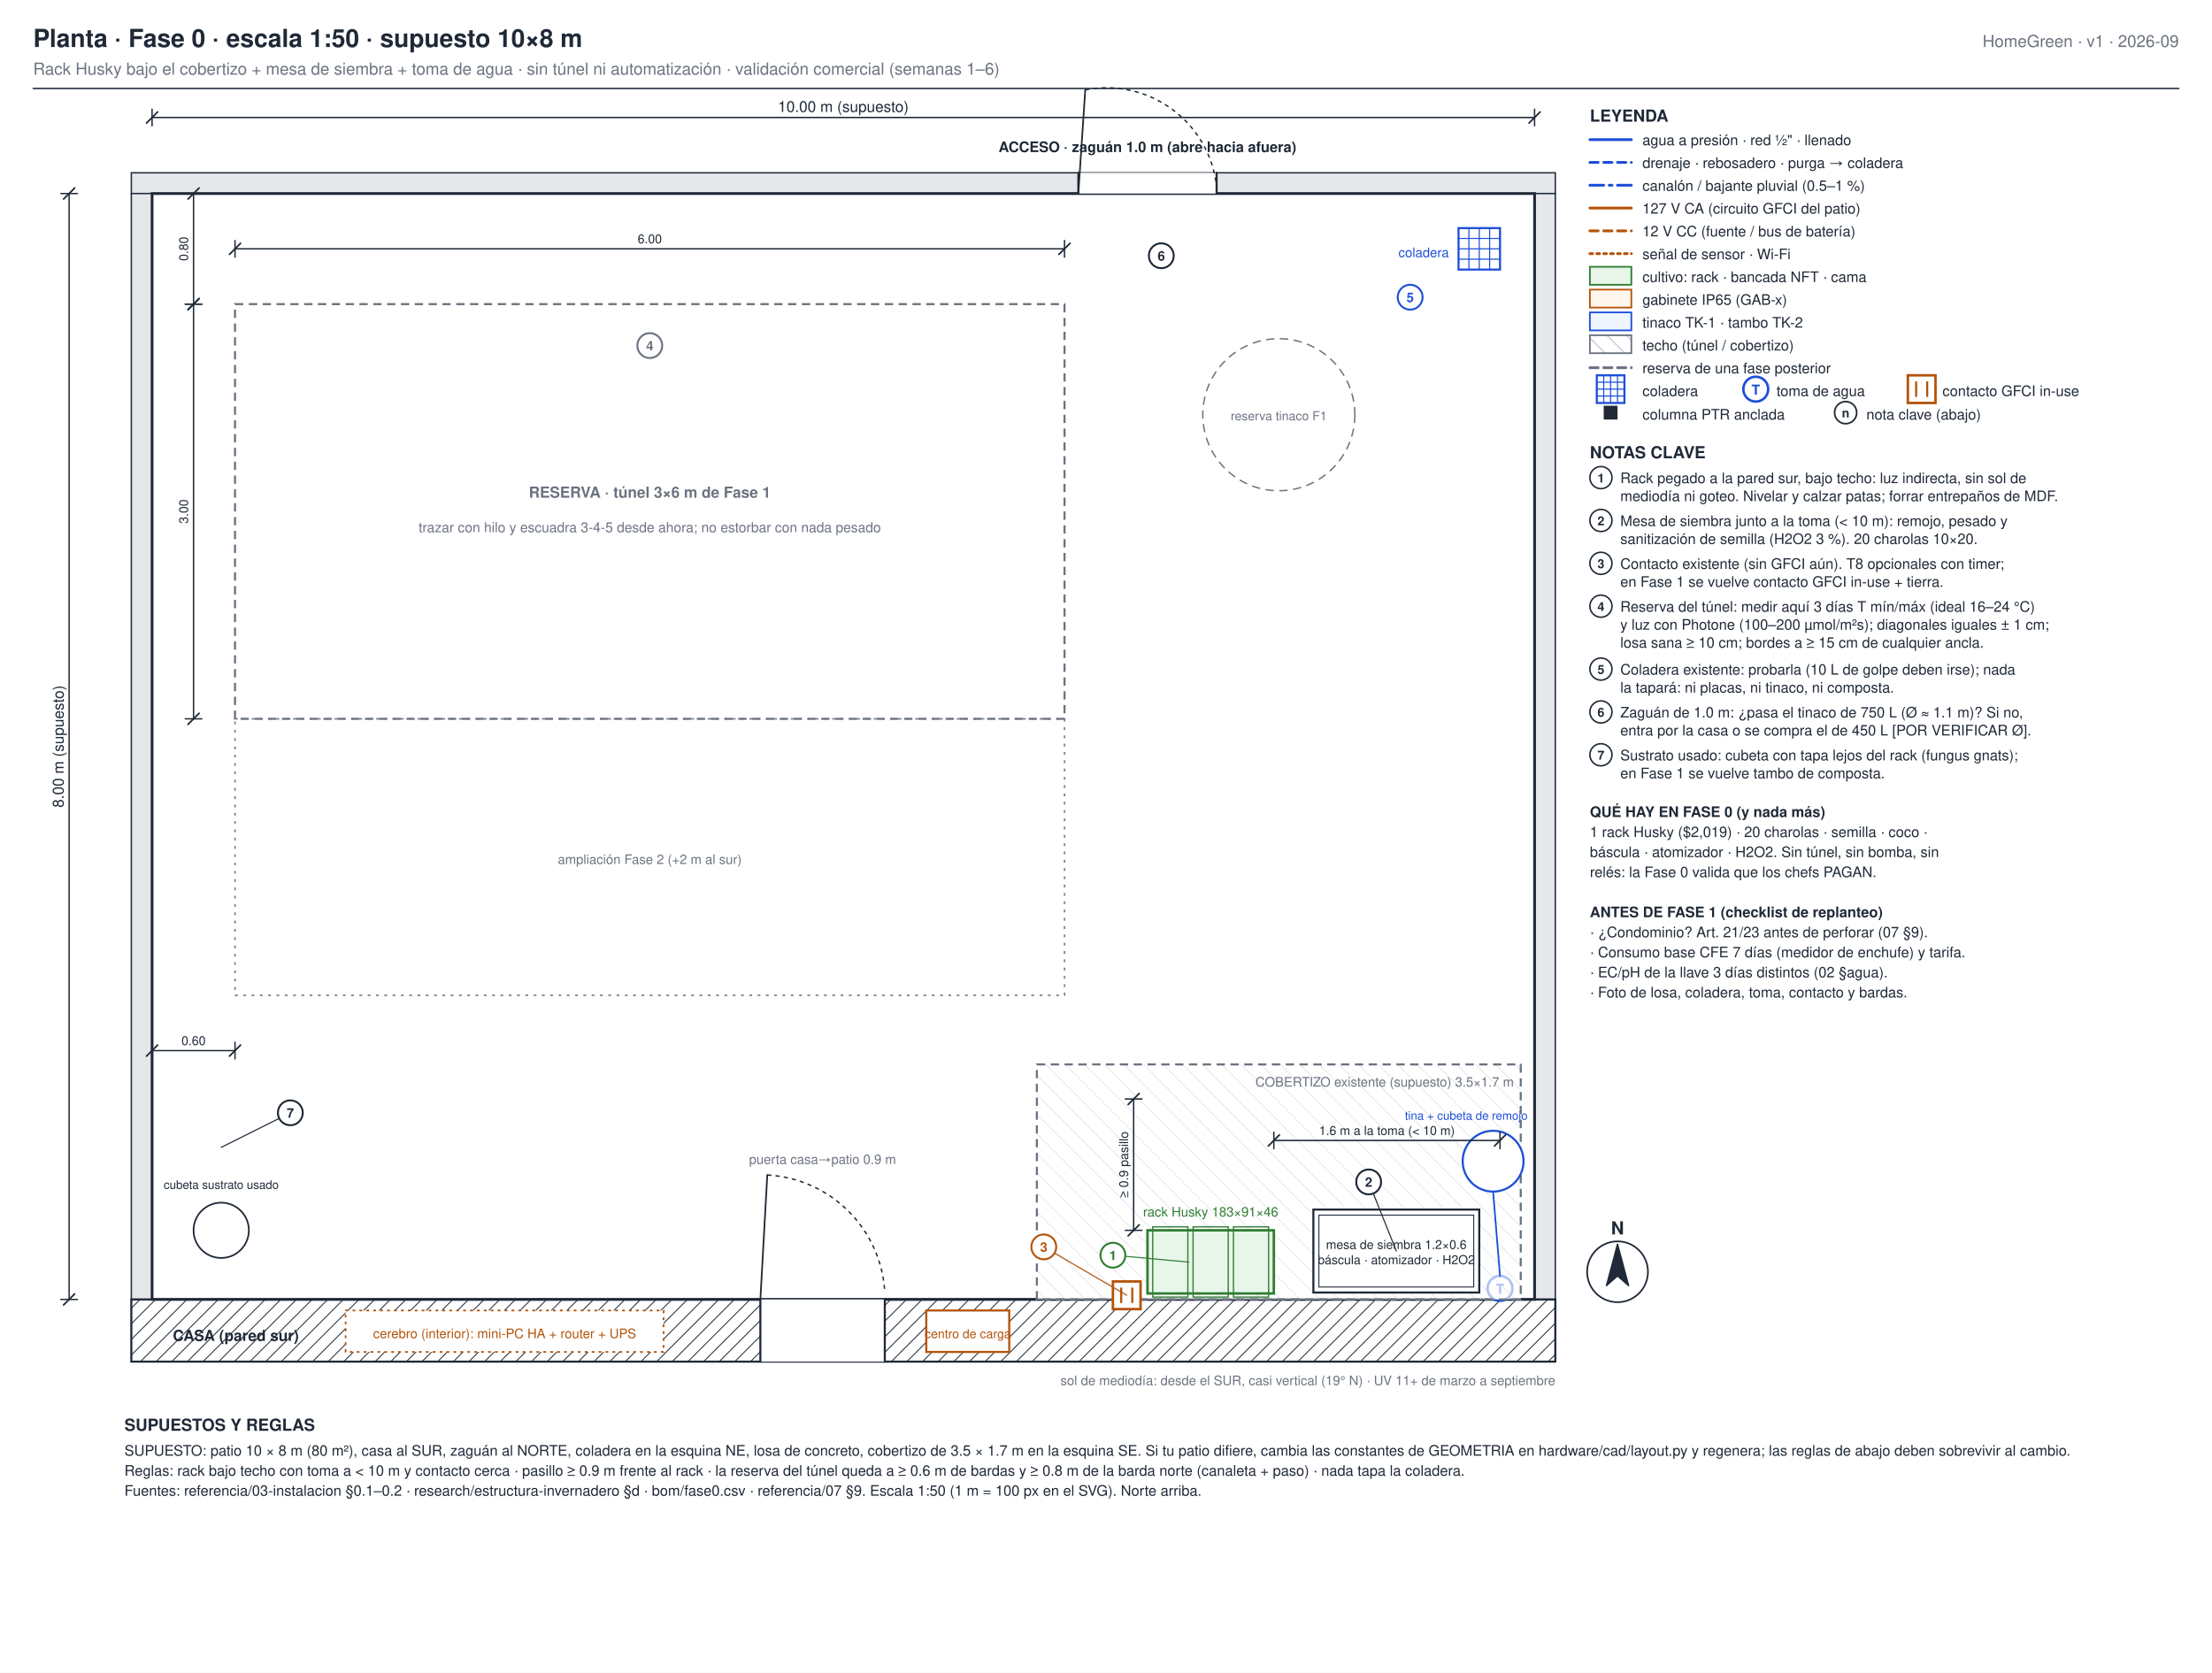
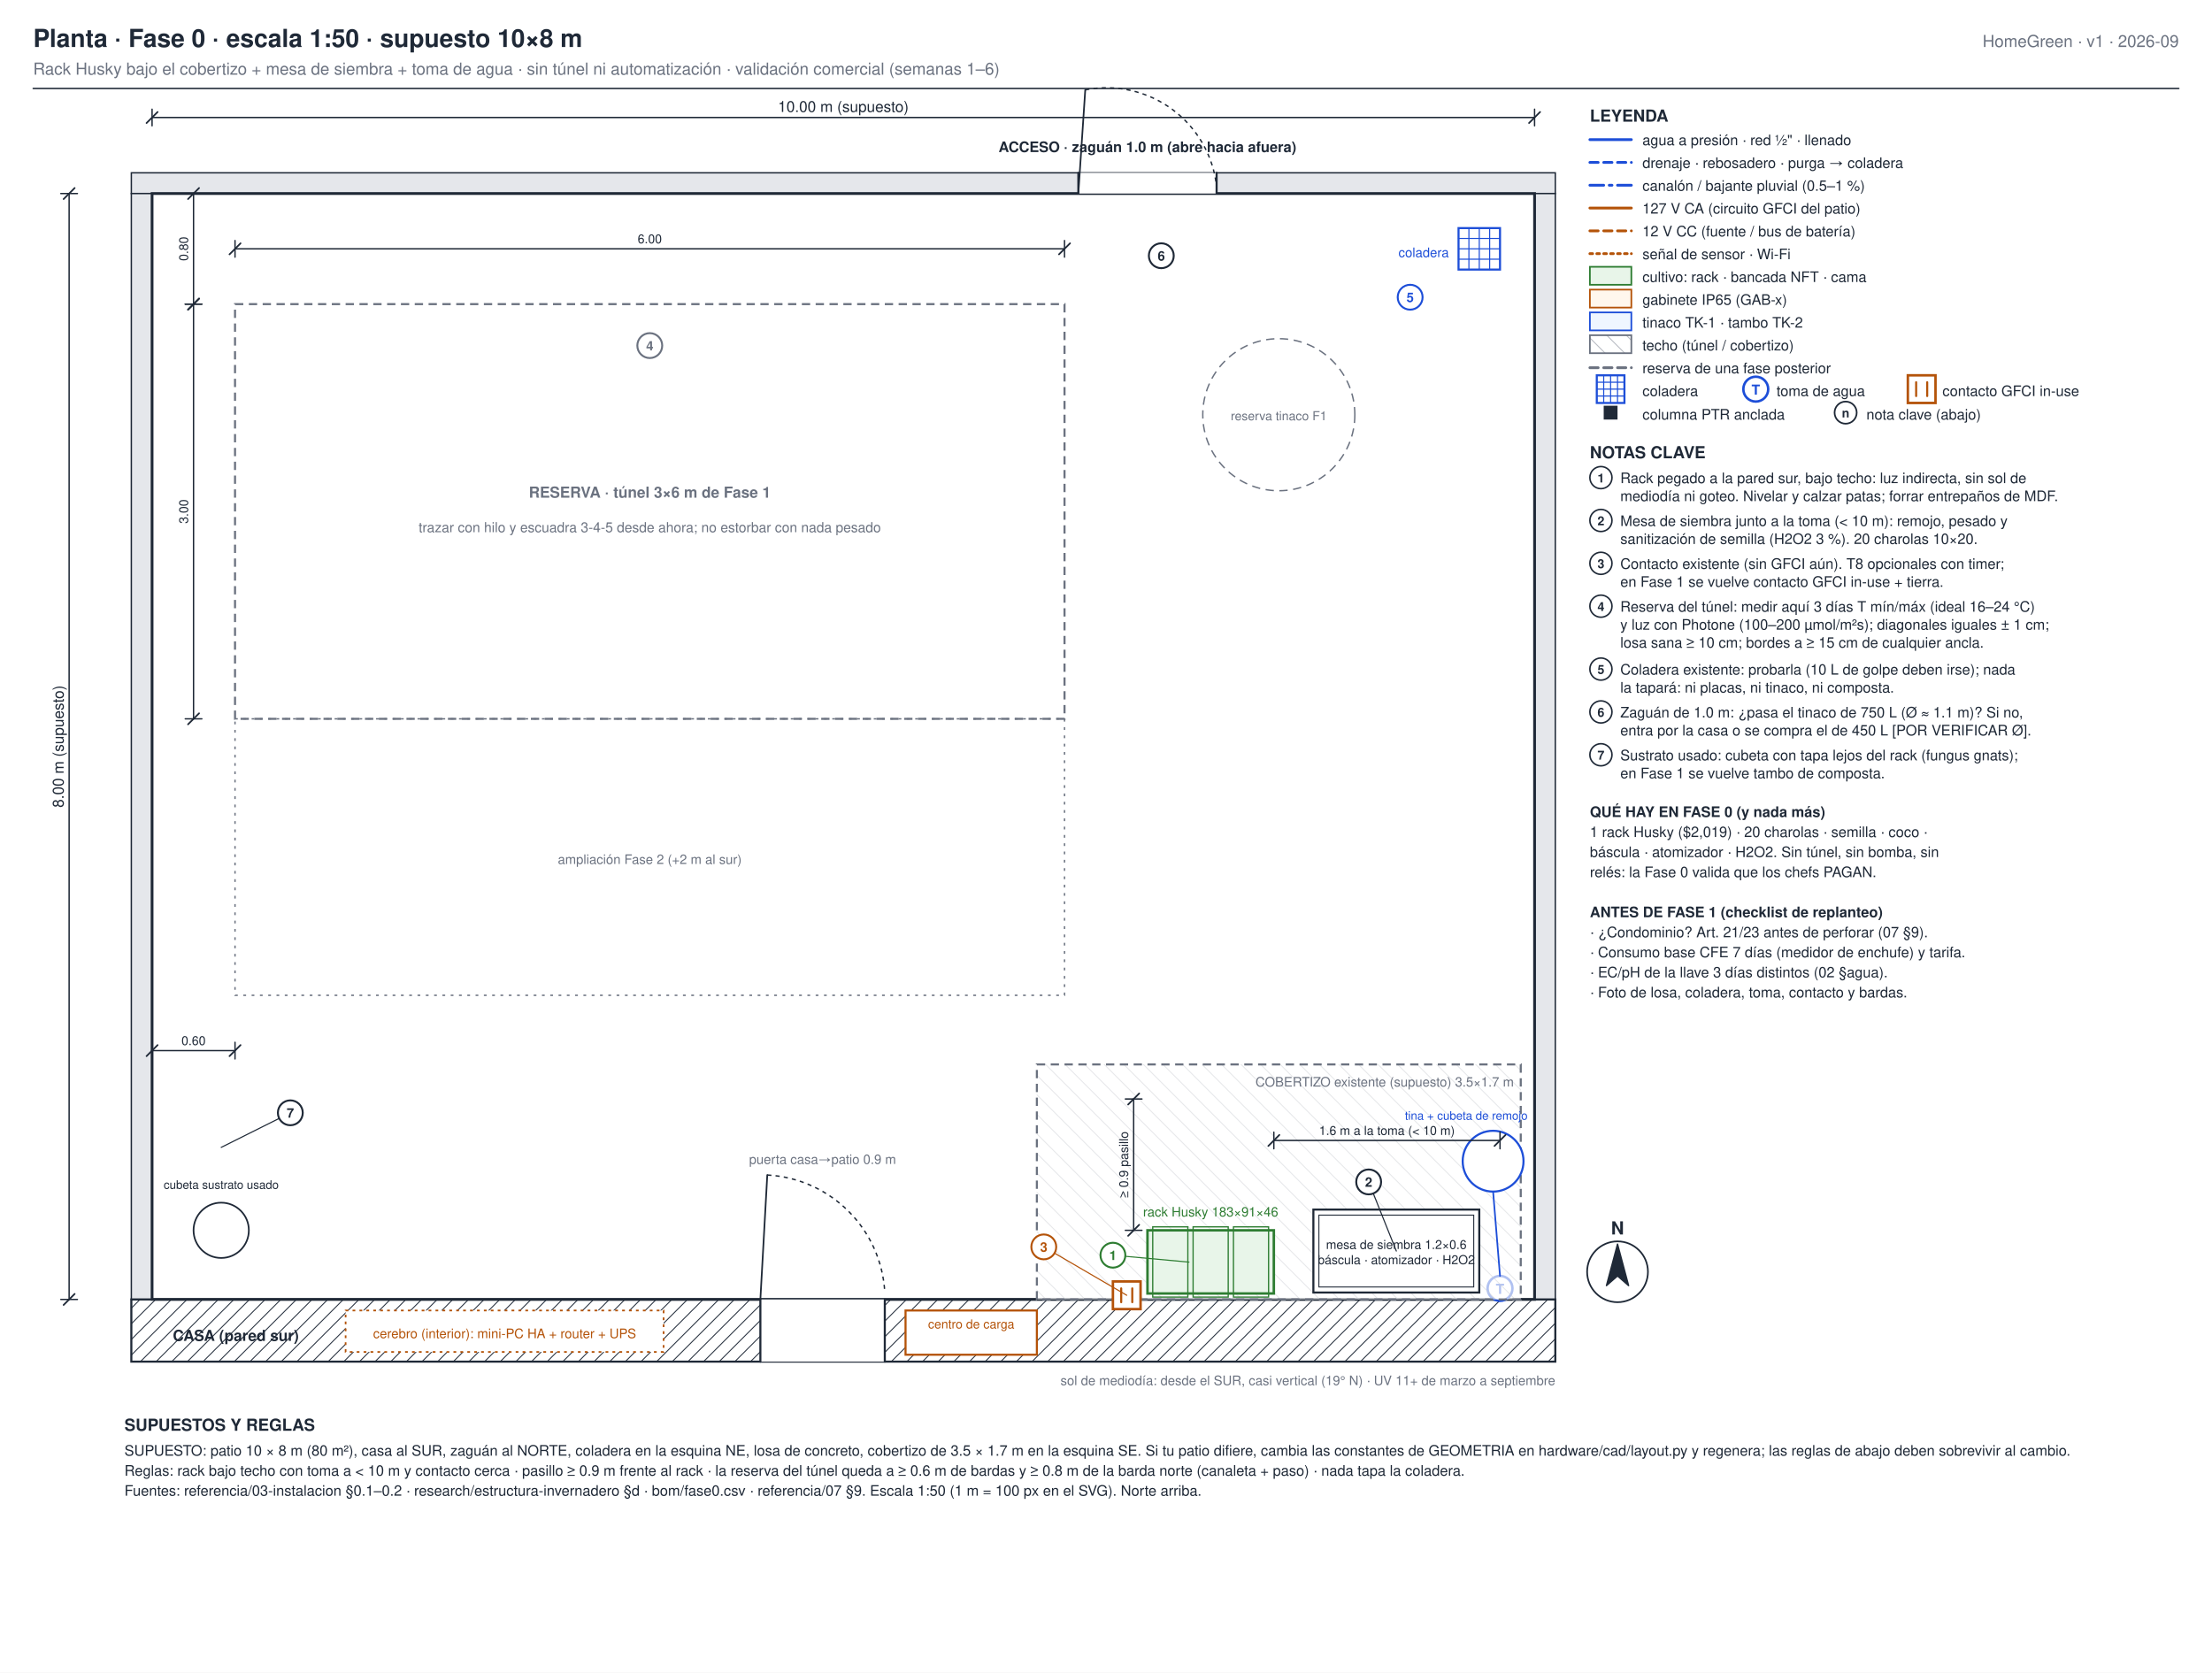
<svg xmlns="http://www.w3.org/2000/svg" width="1600" height="1210" viewBox="0 0 1600 1210" role="img" aria-label="Planta · Fase 0 · escala 1:50 · supuesto 10×8 m">
  <defs>
    <marker id="arrInk" viewBox="0 0 10 10" refX="9" refY="5" markerWidth="7" markerHeight="7" orient="auto-start-reverse">
      <path d="M0,0 L10,5 L0,10 Z" fill="#1f2937" />
    </marker>
    <marker id="arrBlue" viewBox="0 0 10 10" refX="9" refY="5" markerWidth="7" markerHeight="7" orient="auto-start-reverse">
      <path d="M0,0 L10,5 L0,10 Z" fill="#1d4ed8" />
    </marker>
    <marker id="arrAmber" viewBox="0 0 10 10" refX="9" refY="5" markerWidth="7" markerHeight="7" orient="auto-start-reverse">
      <path d="M0,0 L10,5 L0,10 Z" fill="#b45309" />
    </marker>
    <marker id="arrGreen" viewBox="0 0 10 10" refX="9" refY="5" markerWidth="7" markerHeight="7" orient="auto-start-reverse">
      <path d="M0,0 L10,5 L0,10 Z" fill="#2e7d32" />
    </marker>
    <pattern id="hatch" width="8" height="8" patternUnits="userSpaceOnUse" patternTransform="rotate(45)">
      <line x1="0" y1="0" x2="0" y2="8" stroke="#1f2937" stroke-width="1.2" />
    </pattern>
    <pattern id="hatchGreen" width="6" height="6" patternUnits="userSpaceOnUse" patternTransform="rotate(45)">
      <line x1="0" y1="0" x2="0" y2="6" stroke="#2e7d32" stroke-width="0.8" />
    </pattern>
    <pattern id="roof" width="10" height="10" patternUnits="userSpaceOnUse" patternTransform="rotate(-45)">
      <line x1="0" y1="0" x2="0" y2="10" stroke="#6b7280" stroke-width="0.6" />
    </pattern>
  </defs>
  <rect x="0" y="0" width="1600" height="1210" fill="#ffffff" stroke="none" stroke-width="1.5" />
  <text x="24" y="34" font-family="Helvetica, Arial, 'Liberation Sans', sans-serif" font-size="18" fill="#1f2937" text-anchor="start" font-weight="bold">Planta · Fase 0 · escala 1:50 · supuesto 10×8 m</text>
  <text x="24" y="54" font-family="Helvetica, Arial, 'Liberation Sans', sans-serif" font-size="12" fill="#6b7280" text-anchor="start">Rack Husky bajo el cobertizo + mesa de siembra + toma de agua · sin túnel ni automatización · validación comercial (semanas 1–6)</text>
  <text x="1576" y="34" font-family="Helvetica, Arial, 'Liberation Sans', sans-serif" font-size="12" fill="#6b7280" text-anchor="end">HomeGreen · v1 · 2026-09</text>
  <line x1="24" y1="64" x2="1576" y2="64" stroke="#1f2937" stroke-width="1" stroke-linecap="round" />
  <rect x="95" y="125" width="1030" height="15" fill="#e5e7eb" stroke="#1f2937" stroke-width="1" />
  <rect x="95" y="140" width="15" height="800" fill="#e5e7eb" stroke="#1f2937" stroke-width="1" />
  <rect x="1110" y="140" width="15" height="800" fill="#e5e7eb" stroke="#1f2937" stroke-width="1" />
  <rect x="95" y="940" width="1030" height="45" fill="url(#hatch)" stroke="#1f2937" stroke-width="1.5" />
  <text x="125" y="970" font-family="Helvetica, Arial, 'Liberation Sans', sans-serif" font-size="11" fill="#1f2937" text-anchor="start" font-weight="bold">CASA (pared sur)</text>
  <rect x="110" y="140" width="1000" height="800" fill="none" stroke="#1f2937" stroke-width="2" />
  <rect x="780" y="125" width="100" height="15" fill="#ffffff" stroke="none" stroke-width="1.5" />
  <line x1="780" y1="125" x2="780" y2="140" stroke="#1f2937" stroke-width="1.5" stroke-linecap="round" />
  <line x1="880" y1="125" x2="880" y2="140" stroke="#1f2937" stroke-width="1.5" stroke-linecap="round" />
  <line x1="780" y1="140" x2="785" y2="65" stroke="#1f2937" stroke-width="1.2" stroke-linecap="round" />
  <path d="M785,65 A80,80 0 0 1 880,135" fill="none" stroke="#1f2937" stroke-width="1" stroke-dasharray="3 3" />
  <text x="830" y="110" font-family="Helvetica, Arial, 'Liberation Sans', sans-serif" font-size="10.5" fill="#1f2937" text-anchor="middle" font-weight="bold">ACCESO · zaguán 1.0 m (abre hacia afuera)</text>
  <rect x="550" y="940" width="90" height="45" fill="#ffffff" stroke="none" stroke-width="1.5" />
  <line x1="550" y1="940" x2="550" y2="985" stroke="#1f2937" stroke-width="1.5" stroke-linecap="round" />
  <line x1="640" y1="940" x2="640" y2="985" stroke="#1f2937" stroke-width="1.5" stroke-linecap="round" />
  <line x1="550" y1="940" x2="555" y2="850" stroke="#1f2937" stroke-width="1.2" stroke-linecap="round" />
  <path d="M555,850 A90,90 0 0 1 640,935" fill="none" stroke="#1f2937" stroke-width="1" stroke-dasharray="3 3" />
  <text x="595" y="842" font-family="Helvetica, Arial, 'Liberation Sans', sans-serif" font-size="9.5" fill="#6b7280" text-anchor="middle">puerta casa→patio 0.9 m</text>
  <line x1="110" y1="79" x2="110" y2="91" stroke="#1f2937" stroke-width="1" stroke-linecap="round" />
  <line x1="106" y1="89" x2="114" y2="81" stroke="#1f2937" stroke-width="1.2" stroke-linecap="round" />
  <line x1="1110" y1="79" x2="1110" y2="91" stroke="#1f2937" stroke-width="1" stroke-linecap="round" />
  <line x1="1106" y1="89" x2="1114" y2="81" stroke="#1f2937" stroke-width="1.2" stroke-linecap="round" />
  <line x1="110" y1="85" x2="1110" y2="85" stroke="#1f2937" stroke-width="1" stroke-linecap="round" />
  <text x="610" y="81" font-family="Helvetica, Arial, 'Liberation Sans', sans-serif" font-size="11" fill="#1f2937" text-anchor="middle">10.00 m (supuesto)</text>
  <line x1="44" y1="140" x2="56" y2="140" stroke="#1f2937" stroke-width="1" stroke-linecap="round" />
  <line x1="46" y1="144" x2="54" y2="136" stroke="#1f2937" stroke-width="1.2" stroke-linecap="round" />
  <line x1="44" y1="940" x2="56" y2="940" stroke="#1f2937" stroke-width="1" stroke-linecap="round" />
  <line x1="46" y1="944" x2="54" y2="936" stroke="#1f2937" stroke-width="1.2" stroke-linecap="round" />
  <line x1="50" y1="140" x2="50" y2="940" stroke="#1f2937" stroke-width="1" stroke-linecap="round" />
  <text x="46" y="540" font-family="Helvetica, Arial, 'Liberation Sans', sans-serif" font-size="11" fill="#1f2937" text-anchor="middle" transform="rotate(-90 46 540)">8.00 m (supuesto)</text>
  <circle cx="1170" cy="920" r="22" fill="none" stroke="#1f2937" stroke-width="1.2" />
  <polygon points="1170,900 1162,930 1170,923 1178,930" fill="#1f2937" stroke="#1f2937" stroke-width="1" stroke-linejoin="round" stroke-linecap="round" />
  <text x="1170" y="893" font-family="Helvetica, Arial, 'Liberation Sans', sans-serif" font-size="13" fill="#1f2937" text-anchor="middle" font-weight="bold">N</text>
  <text x="1125" y="1002" font-family="Helvetica, Arial, 'Liberation Sans', sans-serif" font-size="9.5" fill="#6b7280" text-anchor="end">sol de mediodía: desde el SUR, casi vertical (19° N) · UV 11+ de marzo a septiembre</text>
  <rect x="1055" y="165" width="30" height="30" fill="#ffffff" stroke="#1d4ed8" stroke-width="1.5" />
  <line x1="1062.5" y1="165" x2="1062.5" y2="195" stroke="#1d4ed8" stroke-width="0.8" stroke-linecap="round" />
  <line x1="1055" y1="172.5" x2="1085" y2="172.5" stroke="#1d4ed8" stroke-width="0.8" stroke-linecap="round" />
  <line x1="1070" y1="165" x2="1070" y2="195" stroke="#1d4ed8" stroke-width="0.8" stroke-linecap="round" />
  <line x1="1055" y1="180" x2="1085" y2="180" stroke="#1d4ed8" stroke-width="0.8" stroke-linecap="round" />
  <line x1="1077.5" y1="165" x2="1077.5" y2="195" stroke="#1d4ed8" stroke-width="0.8" stroke-linecap="round" />
  <line x1="1055" y1="187.5" x2="1085" y2="187.5" stroke="#1d4ed8" stroke-width="0.8" stroke-linecap="round" />
  <text x="1048" y="186" font-family="Helvetica, Arial, 'Liberation Sans', sans-serif" font-size="9.5" fill="#1d4ed8" text-anchor="end">coladera</text>
  <circle cx="1085" cy="932" r="9" fill="#ffffff" stroke="#1d4ed8" stroke-width="1.8" />
  <text x="1085" y="936" font-family="Helvetica, Arial, 'Liberation Sans', sans-serif" font-size="10" fill="#1d4ed8" text-anchor="middle" font-weight="bold">T</text>
  <rect x="750" y="770" width="350" height="170" fill="url(#roof)" stroke="none" stroke-width="1.5" />
  <rect x="750" y="770" width="350" height="170" fill="#ffffff" stroke="none" stroke-width="1.5" fill-opacity="0.65" />
  <rect x="750" y="770" width="350" height="170" fill="none" stroke="#6b7280" stroke-width="1.5" stroke-dasharray="6 4" />
  <text x="1095" y="786" font-family="Helvetica, Arial, 'Liberation Sans', sans-serif" font-size="9.5" fill="#6b7280" text-anchor="end">COBERTIZO existente (supuesto) 3.5×1.7 m</text>
-   <rect x="670" y="948" width="60" height="30" fill="#ffffff" stroke="#b45309" stroke-width="1.5" />
-   <text x="700" y="968" font-family="Helvetica, Arial, 'Liberation Sans', sans-serif" font-size="9" fill="#b45309" text-anchor="middle">centro de carga</text>
+   <rect x="655" y="948" width="95" height="32" fill="#ffffff" stroke="#b45309" stroke-width="1.5" />
+   <text x="702.5" y="961" font-family="Helvetica, Arial, 'Liberation Sans', sans-serif" font-size="9" fill="#b45309" text-anchor="middle">centro de carga</text>
  <rect x="250" y="948" width="230" height="30" fill="#ffffff" stroke="#b45309" stroke-width="1.2" stroke-dasharray="2 3" />
  <text x="365" y="968" font-family="Helvetica, Arial, 'Liberation Sans', sans-serif" font-size="9.5" fill="#b45309" text-anchor="middle">cerebro (interior): mini-PC HA + router + UPS</text>
  <rect x="805" y="927" width="20" height="20" fill="#ffffff" stroke="#b45309" stroke-width="1.8" />
  <line x1="811" y1="932" x2="811" y2="942" stroke="#b45309" stroke-width="1.5" stroke-linecap="round" />
  <line x1="819" y1="932" x2="819" y2="942" stroke="#b45309" stroke-width="1.5" stroke-linecap="round" />
  <rect x="830" y="890" width="91.4" height="45.7" fill="#e8f5e9" stroke="#2e7d32" stroke-width="1.8" />
  <rect x="833.8" y="887.5" width="25.4" height="50.8" fill="none" stroke="#2e7d32" stroke-width="0.9" />
  <rect x="863" y="887.5" width="25.4" height="50.8" fill="none" stroke="#2e7d32" stroke-width="0.9" />
  <rect x="892.2" y="887.5" width="25.4" height="50.8" fill="none" stroke="#2e7d32" stroke-width="0.9" />
  <text x="875.7" y="880" font-family="Helvetica, Arial, 'Liberation Sans', sans-serif" font-size="9.5" fill="#2e7d32" text-anchor="middle">rack Husky 183×91×46</text>
  <rect x="950" y="875" width="120" height="60" fill="#ffffff" stroke="#1f2937" stroke-width="1.5" />
  <rect x="954" y="879" width="112" height="52" fill="none" stroke="#1f2937" stroke-width="0.7" />
  <text x="1010" y="903.5" font-family="Helvetica, Arial, 'Liberation Sans', sans-serif" font-size="9" fill="#1f2937" text-anchor="middle">mesa de siembra 1.2×0.6</text>
  <text x="1010" y="914.5" font-family="Helvetica, Arial, 'Liberation Sans', sans-serif" font-size="9" fill="#1f2937" text-anchor="middle">báscula · atomizador · H2O2</text>
  <circle cx="1080" cy="840" r="22" fill="#ffffff" stroke="#1d4ed8" stroke-width="1.5" />
  <line x1="1085" y1="923" x2="1080" y2="862" stroke="#1d4ed8" stroke-width="1.2" stroke-linecap="round" />
  <text x="1105" y="810" font-family="Helvetica, Arial, 'Liberation Sans', sans-serif" font-size="8.5" fill="#1d4ed8" text-anchor="end">tina + cubeta de remojo</text>
  <circle cx="160" cy="890" r="20" fill="#ffffff" stroke="#1f2937" stroke-width="1.2" />
  <text x="160" y="860" font-family="Helvetica, Arial, 'Liberation Sans', sans-serif" font-size="8.5" fill="#1f2937" text-anchor="middle">cubeta sustrato usado</text>
  <line x1="814" y1="795" x2="826" y2="795" stroke="#1f2937" stroke-width="1" stroke-linecap="round" />
  <line x1="816" y1="799" x2="824" y2="791" stroke="#1f2937" stroke-width="1.2" stroke-linecap="round" />
  <line x1="814" y1="890" x2="826" y2="890" stroke="#1f2937" stroke-width="1" stroke-linecap="round" />
  <line x1="816" y1="894" x2="824" y2="886" stroke="#1f2937" stroke-width="1.2" stroke-linecap="round" />
  <line x1="820" y1="795" x2="820" y2="890" stroke="#1f2937" stroke-width="1" stroke-linecap="round" />
  <text x="816" y="842.5" font-family="Helvetica, Arial, 'Liberation Sans', sans-serif" font-size="9" fill="#1f2937" text-anchor="middle" transform="rotate(-90 816 842.5)">≥ 0.9 pasillo</text>
  <line x1="921.4" y1="819" x2="921.4" y2="831" stroke="#1f2937" stroke-width="1" stroke-linecap="round" />
  <line x1="917.4" y1="829" x2="925.4" y2="821" stroke="#1f2937" stroke-width="1.2" stroke-linecap="round" />
  <line x1="1085" y1="819" x2="1085" y2="831" stroke="#1f2937" stroke-width="1" stroke-linecap="round" />
  <line x1="1081" y1="829" x2="1089" y2="821" stroke="#1f2937" stroke-width="1.2" stroke-linecap="round" />
  <line x1="921.4" y1="825" x2="1085" y2="825" stroke="#1f2937" stroke-width="1" stroke-linecap="round" />
  <text x="1003.2" y="821" font-family="Helvetica, Arial, 'Liberation Sans', sans-serif" font-size="9" fill="#1f2937" text-anchor="middle">1.6 m a la toma (&lt; 10 m)</text>
  <rect x="170" y="220" width="600" height="300" fill="none" stroke="#6b7280" stroke-width="1.5" stroke-dasharray="6 4" />
  <text x="470" y="360" font-family="Helvetica, Arial, 'Liberation Sans', sans-serif" font-size="11" fill="#6b7280" text-anchor="middle" font-weight="bold">RESERVA · túnel 3×6 m de Fase 1</text>
  <text x="470" y="385" font-family="Helvetica, Arial, 'Liberation Sans', sans-serif" font-size="10" fill="#6b7280" text-anchor="middle">trazar con hilo y escuadra 3-4-5 desde ahora; no estorbar con nada pesado</text>
  <rect x="170" y="520" width="600" height="200" fill="none" stroke="#6b7280" stroke-width="1" stroke-dasharray="2 4" />
  <text x="470" y="625" font-family="Helvetica, Arial, 'Liberation Sans', sans-serif" font-size="9.5" fill="#6b7280" text-anchor="middle">ampliación Fase 2 (+2 m al sur)</text>
  <circle cx="925" cy="300" r="55" fill="none" stroke="#6b7280" stroke-width="1" stroke-dasharray="6 4" />
  <text x="925" y="304" font-family="Helvetica, Arial, 'Liberation Sans', sans-serif" font-size="9" fill="#6b7280" text-anchor="middle">reserva tinaco F1</text>
  <line x1="134" y1="140" x2="146" y2="140" stroke="#1f2937" stroke-width="1" stroke-linecap="round" />
  <line x1="136" y1="144" x2="144" y2="136" stroke="#1f2937" stroke-width="1.2" stroke-linecap="round" />
  <line x1="134" y1="220" x2="146" y2="220" stroke="#1f2937" stroke-width="1" stroke-linecap="round" />
  <line x1="136" y1="224" x2="144" y2="216" stroke="#1f2937" stroke-width="1.2" stroke-linecap="round" />
  <line x1="140" y1="140" x2="140" y2="220" stroke="#1f2937" stroke-width="1" stroke-linecap="round" />
  <text x="136" y="180" font-family="Helvetica, Arial, 'Liberation Sans', sans-serif" font-size="9" fill="#1f2937" text-anchor="middle" transform="rotate(-90 136 180)">0.80</text>
  <line x1="110" y1="754" x2="110" y2="766" stroke="#1f2937" stroke-width="1" stroke-linecap="round" />
  <line x1="106" y1="764" x2="114" y2="756" stroke="#1f2937" stroke-width="1.2" stroke-linecap="round" />
  <line x1="170" y1="754" x2="170" y2="766" stroke="#1f2937" stroke-width="1" stroke-linecap="round" />
  <line x1="166" y1="764" x2="174" y2="756" stroke="#1f2937" stroke-width="1.2" stroke-linecap="round" />
  <line x1="110" y1="760" x2="170" y2="760" stroke="#1f2937" stroke-width="1" stroke-linecap="round" />
  <text x="140" y="756" font-family="Helvetica, Arial, 'Liberation Sans', sans-serif" font-size="9" fill="#1f2937" text-anchor="middle">0.60</text>
  <line x1="170" y1="174" x2="170" y2="186" stroke="#1f2937" stroke-width="1" stroke-linecap="round" />
  <line x1="166" y1="184" x2="174" y2="176" stroke="#1f2937" stroke-width="1.2" stroke-linecap="round" />
  <line x1="770" y1="174" x2="770" y2="186" stroke="#1f2937" stroke-width="1" stroke-linecap="round" />
  <line x1="766" y1="184" x2="774" y2="176" stroke="#1f2937" stroke-width="1.2" stroke-linecap="round" />
  <line x1="170" y1="180" x2="770" y2="180" stroke="#1f2937" stroke-width="1" stroke-linecap="round" />
  <text x="470" y="176" font-family="Helvetica, Arial, 'Liberation Sans', sans-serif" font-size="9" fill="#1f2937" text-anchor="middle">6.00</text>
  <line x1="134" y1="220" x2="146" y2="220" stroke="#1f2937" stroke-width="1" stroke-linecap="round" />
  <line x1="136" y1="224" x2="144" y2="216" stroke="#1f2937" stroke-width="1.2" stroke-linecap="round" />
  <line x1="134" y1="520" x2="146" y2="520" stroke="#1f2937" stroke-width="1" stroke-linecap="round" />
  <line x1="136" y1="524" x2="144" y2="516" stroke="#1f2937" stroke-width="1.2" stroke-linecap="round" />
  <line x1="140" y1="220" x2="140" y2="520" stroke="#1f2937" stroke-width="1" stroke-linecap="round" />
  <text x="136" y="370" font-family="Helvetica, Arial, 'Liberation Sans', sans-serif" font-size="9" fill="#1f2937" text-anchor="middle" transform="rotate(-90 136 370)">3.00</text>
  <line x1="860" y1="913" x2="805" y2="908" stroke="#2e7d32" stroke-width="0.8" stroke-linecap="round" />
  <circle cx="805" cy="908" r="9" fill="#ffffff" stroke="#2e7d32" stroke-width="1.4" />
  <text x="805" y="911.5" font-family="Helvetica, Arial, 'Liberation Sans', sans-serif" font-size="9.5" fill="#2e7d32" text-anchor="middle" font-weight="bold">1</text>
  <line x1="1010" y1="905" x2="990" y2="855" stroke="#1f2937" stroke-width="0.8" stroke-linecap="round" />
  <circle cx="990" cy="855" r="9" fill="#ffffff" stroke="#1f2937" stroke-width="1.4" />
  <text x="990" y="858.5" font-family="Helvetica, Arial, 'Liberation Sans', sans-serif" font-size="9.5" fill="#1f2937" text-anchor="middle" font-weight="bold">2</text>
  <line x1="815" y1="937" x2="755" y2="902" stroke="#b45309" stroke-width="0.8" stroke-linecap="round" />
  <circle cx="755" cy="902" r="9" fill="#ffffff" stroke="#b45309" stroke-width="1.4" />
  <text x="755" y="905.5" font-family="Helvetica, Arial, 'Liberation Sans', sans-serif" font-size="9.5" fill="#b45309" text-anchor="middle" font-weight="bold">3</text>
  <circle cx="470" cy="250" r="9" fill="#ffffff" stroke="#6b7280" stroke-width="1.4" />
  <text x="470" y="253.5" font-family="Helvetica, Arial, 'Liberation Sans', sans-serif" font-size="9.5" fill="#6b7280" text-anchor="middle" font-weight="bold">4</text>
  <circle cx="1020" cy="215" r="9" fill="#ffffff" stroke="#1d4ed8" stroke-width="1.4" />
  <text x="1020" y="218.5" font-family="Helvetica, Arial, 'Liberation Sans', sans-serif" font-size="9.5" fill="#1d4ed8" text-anchor="middle" font-weight="bold">5</text>
  <circle cx="840" cy="185" r="9" fill="#ffffff" stroke="#1f2937" stroke-width="1.4" />
  <text x="840" y="188.5" font-family="Helvetica, Arial, 'Liberation Sans', sans-serif" font-size="9.5" fill="#1f2937" text-anchor="middle" font-weight="bold">6</text>
  <line x1="160" y1="830" x2="210" y2="805" stroke="#1f2937" stroke-width="0.8" stroke-linecap="round" />
  <circle cx="210" cy="805" r="9" fill="#ffffff" stroke="#1f2937" stroke-width="1.4" />
  <text x="210" y="808.5" font-family="Helvetica, Arial, 'Liberation Sans', sans-serif" font-size="9.5" fill="#1f2937" text-anchor="middle" font-weight="bold">7</text>
  <text x="1150" y="88" font-family="Helvetica, Arial, 'Liberation Sans', sans-serif" font-size="12" fill="#1f2937" text-anchor="start" font-weight="bold">LEYENDA</text>
  <line x1="1150" y1="101" x2="1180" y2="101" stroke="#1d4ed8" stroke-width="2" stroke-linecap="round" />
  <text x="1188" y="105" font-family="Helvetica, Arial, 'Liberation Sans', sans-serif" font-size="10.5" fill="#1f2937" text-anchor="start">agua a presión · red ½" · llenado</text>
  <line x1="1150" y1="117.5" x2="1180" y2="117.5" stroke="#1d4ed8" stroke-width="2" stroke-linecap="round" stroke-dasharray="6 4" />
  <text x="1188" y="121.5" font-family="Helvetica, Arial, 'Liberation Sans', sans-serif" font-size="10.5" fill="#1f2937" text-anchor="start">drenaje · rebosadero · purga → coladera</text>
  <line x1="1150" y1="134" x2="1180" y2="134" stroke="#1d4ed8" stroke-width="2" stroke-linecap="round" stroke-dasharray="10 4 2 4" />
  <text x="1188" y="138" font-family="Helvetica, Arial, 'Liberation Sans', sans-serif" font-size="10.5" fill="#1f2937" text-anchor="start">canalón / bajante pluvial (0.5–1 %)</text>
  <line x1="1150" y1="150.5" x2="1180" y2="150.5" stroke="#b45309" stroke-width="2" stroke-linecap="round" />
  <text x="1188" y="154.5" font-family="Helvetica, Arial, 'Liberation Sans', sans-serif" font-size="10.5" fill="#1f2937" text-anchor="start">127 V CA (circuito GFCI del patio)</text>
  <line x1="1150" y1="167" x2="1180" y2="167" stroke="#b45309" stroke-width="2" stroke-linecap="round" stroke-dasharray="6 4" />
  <text x="1188" y="171" font-family="Helvetica, Arial, 'Liberation Sans', sans-serif" font-size="10.5" fill="#1f2937" text-anchor="start">12 V CC (fuente / bus de batería)</text>
  <line x1="1150" y1="183.5" x2="1180" y2="183.5" stroke="#b45309" stroke-width="2" stroke-linecap="round" stroke-dasharray="2 3" />
  <text x="1188" y="187.5" font-family="Helvetica, Arial, 'Liberation Sans', sans-serif" font-size="10.5" fill="#1f2937" text-anchor="start">señal de sensor · Wi-Fi</text>
  <rect x="1150" y="193" width="30" height="13" fill="#e8f5e9" stroke="#2e7d32" stroke-width="1.2" />
  <text x="1188" y="204" font-family="Helvetica, Arial, 'Liberation Sans', sans-serif" font-size="10.5" fill="#1f2937" text-anchor="start">cultivo: rack · bancada NFT · cama</text>
  <rect x="1150" y="209.5" width="30" height="13" fill="#fff7ed" stroke="#b45309" stroke-width="1.2" />
  <text x="1188" y="220.5" font-family="Helvetica, Arial, 'Liberation Sans', sans-serif" font-size="10.5" fill="#1f2937" text-anchor="start">gabinete IP65 (GAB-x)</text>
  <rect x="1150" y="226" width="30" height="13" fill="#eff6ff" stroke="#1d4ed8" stroke-width="1.2" />
  <text x="1188" y="237" font-family="Helvetica, Arial, 'Liberation Sans', sans-serif" font-size="10.5" fill="#1f2937" text-anchor="start">tinaco TK-1 · tambo TK-2</text>
  <rect x="1150" y="242.5" width="30" height="13" fill="url(#roof)" stroke="#6b7280" stroke-width="1.2" />
  <text x="1188" y="253.5" font-family="Helvetica, Arial, 'Liberation Sans', sans-serif" font-size="10.5" fill="#1f2937" text-anchor="start">techo (túnel / cobertizo)</text>
  <line x1="1150" y1="266" x2="1180" y2="266" stroke="#6b7280" stroke-width="2" stroke-linecap="round" stroke-dasharray="6 4" />
  <text x="1188" y="270" font-family="Helvetica, Arial, 'Liberation Sans', sans-serif" font-size="10.5" fill="#1f2937" text-anchor="start">reserva de una fase posterior</text>
  <rect x="1155" y="271.5" width="20" height="20" fill="#ffffff" stroke="#1d4ed8" stroke-width="1.5" />
  <line x1="1160" y1="271.5" x2="1160" y2="291.5" stroke="#1d4ed8" stroke-width="0.8" stroke-linecap="round" />
  <line x1="1155" y1="276.5" x2="1175" y2="276.5" stroke="#1d4ed8" stroke-width="0.8" stroke-linecap="round" />
  <line x1="1165" y1="271.5" x2="1165" y2="291.5" stroke="#1d4ed8" stroke-width="0.8" stroke-linecap="round" />
  <line x1="1155" y1="281.5" x2="1175" y2="281.5" stroke="#1d4ed8" stroke-width="0.8" stroke-linecap="round" />
  <line x1="1170" y1="271.5" x2="1170" y2="291.5" stroke="#1d4ed8" stroke-width="0.8" stroke-linecap="round" />
  <line x1="1155" y1="286.5" x2="1175" y2="286.5" stroke="#1d4ed8" stroke-width="0.8" stroke-linecap="round" />
  <text x="1188" y="286.5" font-family="Helvetica, Arial, 'Liberation Sans', sans-serif" font-size="10.5" fill="#1f2937" text-anchor="start">coladera</text>
  <circle cx="1270" cy="281.5" r="9" fill="#ffffff" stroke="#1d4ed8" stroke-width="1.8" />
  <text x="1270" y="285.5" font-family="Helvetica, Arial, 'Liberation Sans', sans-serif" font-size="10" fill="#1d4ed8" text-anchor="middle" font-weight="bold">T</text>
  <text x="1285" y="286.5" font-family="Helvetica, Arial, 'Liberation Sans', sans-serif" font-size="10.5" fill="#1f2937" text-anchor="start">toma de agua</text>
  <rect x="1380" y="271.5" width="20" height="20" fill="#ffffff" stroke="#b45309" stroke-width="1.8" />
  <line x1="1386" y1="276.5" x2="1386" y2="286.5" stroke="#b45309" stroke-width="1.5" stroke-linecap="round" />
  <line x1="1394" y1="276.5" x2="1394" y2="286.5" stroke="#b45309" stroke-width="1.5" stroke-linecap="round" />
  <text x="1405" y="286.5" font-family="Helvetica, Arial, 'Liberation Sans', sans-serif" font-size="10.5" fill="#1f2937" text-anchor="start">contacto GFCI in-use</text>
  <rect x="1160.5" y="294" width="9" height="9" fill="#1f2937" stroke="#1f2937" stroke-width="1" />
  <text x="1188" y="303.5" font-family="Helvetica, Arial, 'Liberation Sans', sans-serif" font-size="10.5" fill="#1f2937" text-anchor="start">columna PTR anclada</text>
  <circle cx="1335" cy="298.5" r="8" fill="#ffffff" stroke="#1f2937" stroke-width="1.2" />
  <text x="1335" y="302" font-family="Helvetica, Arial, 'Liberation Sans', sans-serif" font-size="9" fill="#1f2937" text-anchor="middle" font-weight="bold">n</text>
  <text x="1350" y="303.5" font-family="Helvetica, Arial, 'Liberation Sans', sans-serif" font-size="10.5" fill="#1f2937" text-anchor="start">nota clave (abajo)</text>
  <text x="1150" y="331.5" font-family="Helvetica, Arial, 'Liberation Sans', sans-serif" font-size="12" fill="#1f2937" text-anchor="start" font-weight="bold">NOTAS CLAVE</text>
  <circle cx="1158" cy="345.5" r="8" fill="#ffffff" stroke="#1f2937" stroke-width="1.1" />
  <text x="1158" y="349" font-family="Helvetica, Arial, 'Liberation Sans', sans-serif" font-size="9" fill="#1f2937" text-anchor="middle" font-weight="bold">1</text>
  <text x="1172" y="349.5" font-family="Helvetica, Arial, 'Liberation Sans', sans-serif" font-size="10.5" fill="#1f2937" text-anchor="start">Rack pegado a la pared sur, bajo techo: luz indirecta, sin sol de</text>
  <text x="1172" y="362.5" font-family="Helvetica, Arial, 'Liberation Sans', sans-serif" font-size="10.5" fill="#1f2937" text-anchor="start">mediodía ni goteo. Nivelar y calzar patas; forrar entrepaños de MDF.</text>
  <circle cx="1158" cy="376.5" r="8" fill="#ffffff" stroke="#1f2937" stroke-width="1.1" />
  <text x="1158" y="380" font-family="Helvetica, Arial, 'Liberation Sans', sans-serif" font-size="9" fill="#1f2937" text-anchor="middle" font-weight="bold">2</text>
  <text x="1172" y="380.5" font-family="Helvetica, Arial, 'Liberation Sans', sans-serif" font-size="10.5" fill="#1f2937" text-anchor="start">Mesa de siembra junto a la toma (&lt; 10 m): remojo, pesado y</text>
  <text x="1172" y="393.5" font-family="Helvetica, Arial, 'Liberation Sans', sans-serif" font-size="10.5" fill="#1f2937" text-anchor="start">sanitización de semilla (H2O2 3 %). 20 charolas 10×20.</text>
  <circle cx="1158" cy="407.5" r="8" fill="#ffffff" stroke="#1f2937" stroke-width="1.1" />
  <text x="1158" y="411" font-family="Helvetica, Arial, 'Liberation Sans', sans-serif" font-size="9" fill="#1f2937" text-anchor="middle" font-weight="bold">3</text>
  <text x="1172" y="411.5" font-family="Helvetica, Arial, 'Liberation Sans', sans-serif" font-size="10.5" fill="#1f2937" text-anchor="start">Contacto existente (sin GFCI aún). T8 opcionales con timer;</text>
  <text x="1172" y="424.5" font-family="Helvetica, Arial, 'Liberation Sans', sans-serif" font-size="10.5" fill="#1f2937" text-anchor="start">en Fase 1 se vuelve contacto GFCI in-use + tierra.</text>
  <circle cx="1158" cy="438.5" r="8" fill="#ffffff" stroke="#1f2937" stroke-width="1.1" />
  <text x="1158" y="442" font-family="Helvetica, Arial, 'Liberation Sans', sans-serif" font-size="9" fill="#1f2937" text-anchor="middle" font-weight="bold">4</text>
  <text x="1172" y="442.5" font-family="Helvetica, Arial, 'Liberation Sans', sans-serif" font-size="10.5" fill="#1f2937" text-anchor="start">Reserva del túnel: medir aquí 3 días T mín/máx (ideal 16–24 °C)</text>
  <text x="1172" y="455.5" font-family="Helvetica, Arial, 'Liberation Sans', sans-serif" font-size="10.5" fill="#1f2937" text-anchor="start">y luz con Photone (100–200 µmol/m²s); diagonales iguales ± 1 cm;</text>
  <text x="1172" y="468.5" font-family="Helvetica, Arial, 'Liberation Sans', sans-serif" font-size="10.5" fill="#1f2937" text-anchor="start">losa sana ≥ 10 cm; bordes a ≥ 15 cm de cualquier ancla.</text>
  <circle cx="1158" cy="484" r="8" fill="#ffffff" stroke="#1f2937" stroke-width="1.1" />
  <text x="1158" y="487.5" font-family="Helvetica, Arial, 'Liberation Sans', sans-serif" font-size="9" fill="#1f2937" text-anchor="middle" font-weight="bold">5</text>
  <text x="1172" y="488" font-family="Helvetica, Arial, 'Liberation Sans', sans-serif" font-size="10.5" fill="#1f2937" text-anchor="start">Coladera existente: probarla (10 L de golpe deben irse); nada</text>
  <text x="1172" y="501" font-family="Helvetica, Arial, 'Liberation Sans', sans-serif" font-size="10.5" fill="#1f2937" text-anchor="start">la tapará: ni placas, ni tinaco, ni composta.</text>
  <circle cx="1158" cy="515" r="8" fill="#ffffff" stroke="#1f2937" stroke-width="1.1" />
  <text x="1158" y="518.5" font-family="Helvetica, Arial, 'Liberation Sans', sans-serif" font-size="9" fill="#1f2937" text-anchor="middle" font-weight="bold">6</text>
  <text x="1172" y="519" font-family="Helvetica, Arial, 'Liberation Sans', sans-serif" font-size="10.5" fill="#1f2937" text-anchor="start">Zaguán de 1.0 m: ¿pasa el tinaco de 750 L (Ø ≈ 1.1 m)? Si no,</text>
  <text x="1172" y="532" font-family="Helvetica, Arial, 'Liberation Sans', sans-serif" font-size="10.5" fill="#1f2937" text-anchor="start">entra por la casa o se compra el de 450 L [POR VERIFICAR Ø].</text>
  <circle cx="1158" cy="546" r="8" fill="#ffffff" stroke="#1f2937" stroke-width="1.1" />
  <text x="1158" y="549.5" font-family="Helvetica, Arial, 'Liberation Sans', sans-serif" font-size="9" fill="#1f2937" text-anchor="middle" font-weight="bold">7</text>
  <text x="1172" y="550" font-family="Helvetica, Arial, 'Liberation Sans', sans-serif" font-size="10.5" fill="#1f2937" text-anchor="start">Sustrato usado: cubeta con tapa lejos del rack (fungus gnats);</text>
  <text x="1172" y="563" font-family="Helvetica, Arial, 'Liberation Sans', sans-serif" font-size="10.5" fill="#1f2937" text-anchor="start">en Fase 1 se vuelve tambo de composta.</text>
  <text x="1150" y="591" font-family="Helvetica, Arial, 'Liberation Sans', sans-serif" font-size="10.5" fill="#1f2937" text-anchor="start" font-weight="bold">QUÉ HAY EN FASE 0 (y nada más)</text>
  <text x="1150" y="605.5" font-family="Helvetica, Arial, 'Liberation Sans', sans-serif" font-size="10.5" fill="#1f2937" text-anchor="start">1 rack Husky ($2,019) · 20 charolas · semilla · coco ·</text>
  <text x="1150" y="620" font-family="Helvetica, Arial, 'Liberation Sans', sans-serif" font-size="10.5" fill="#1f2937" text-anchor="start">báscula · atomizador · H2O2. Sin túnel, sin bomba, sin</text>
  <text x="1150" y="634.5" font-family="Helvetica, Arial, 'Liberation Sans', sans-serif" font-size="10.5" fill="#1f2937" text-anchor="start">relés: la Fase 0 valida que los chefs PAGAN.</text>
  <text x="1150" y="663.5" font-family="Helvetica, Arial, 'Liberation Sans', sans-serif" font-size="10.5" fill="#1f2937" text-anchor="start" font-weight="bold">ANTES DE FASE 1 (checklist de replanteo)</text>
  <text x="1150" y="678" font-family="Helvetica, Arial, 'Liberation Sans', sans-serif" font-size="10.5" fill="#1f2937" text-anchor="start">· ¿Condominio? Art. 21/23 antes de perforar (07 §9).</text>
  <text x="1150" y="692.5" font-family="Helvetica, Arial, 'Liberation Sans', sans-serif" font-size="10.5" fill="#1f2937" text-anchor="start">· Consumo base CFE 7 días (medidor de enchufe) y tarifa.</text>
  <text x="1150" y="707" font-family="Helvetica, Arial, 'Liberation Sans', sans-serif" font-size="10.5" fill="#1f2937" text-anchor="start">· EC/pH de la llave 3 días distintos (02 §agua).</text>
  <text x="1150" y="721.5" font-family="Helvetica, Arial, 'Liberation Sans', sans-serif" font-size="10.5" fill="#1f2937" text-anchor="start">· Foto de losa, coladera, toma, contacto y bardas.</text>
  <text x="90" y="1035" font-family="Helvetica, Arial, 'Liberation Sans', sans-serif" font-size="12" fill="#1f2937" text-anchor="start" font-weight="bold">SUPUESTOS Y REGLAS</text>
  <text x="90" y="1053" font-family="Helvetica, Arial, 'Liberation Sans', sans-serif" font-size="10.5" fill="#1f2937" text-anchor="start">SUPUESTO: patio 10 × 8 m (80 m²), casa al SUR, zaguán al NORTE, coladera en la esquina NE, losa de concreto, cobertizo de 3.5 × 1.7 m en la esquina SE. Si tu patio difiere, cambia las constantes de GEOMETRIA en hardware/cad/layout.py y regenera; las reglas de abajo deben sobrevivir al cambio.</text>
  <text x="90" y="1067.5" font-family="Helvetica, Arial, 'Liberation Sans', sans-serif" font-size="10.5" fill="#1f2937" text-anchor="start">Reglas: rack bajo techo con toma a &lt; 10 m y contacto cerca · pasillo ≥ 0.9 m frente al rack · la reserva del túnel queda a ≥ 0.6 m de bardas y ≥ 0.8 m de la barda norte (canaleta + paso) · nada tapa la coladera.</text>
  <text x="90" y="1082" font-family="Helvetica, Arial, 'Liberation Sans', sans-serif" font-size="10.5" fill="#1f2937" text-anchor="start">Fuentes: referencia/03-instalacion §0.1–0.2 · research/estructura-invernadero §d · bom/fase0.csv · referencia/07 §9. Escala 1:50 (1 m = 100 px en el SVG). Norte arriba.</text>
</svg>
